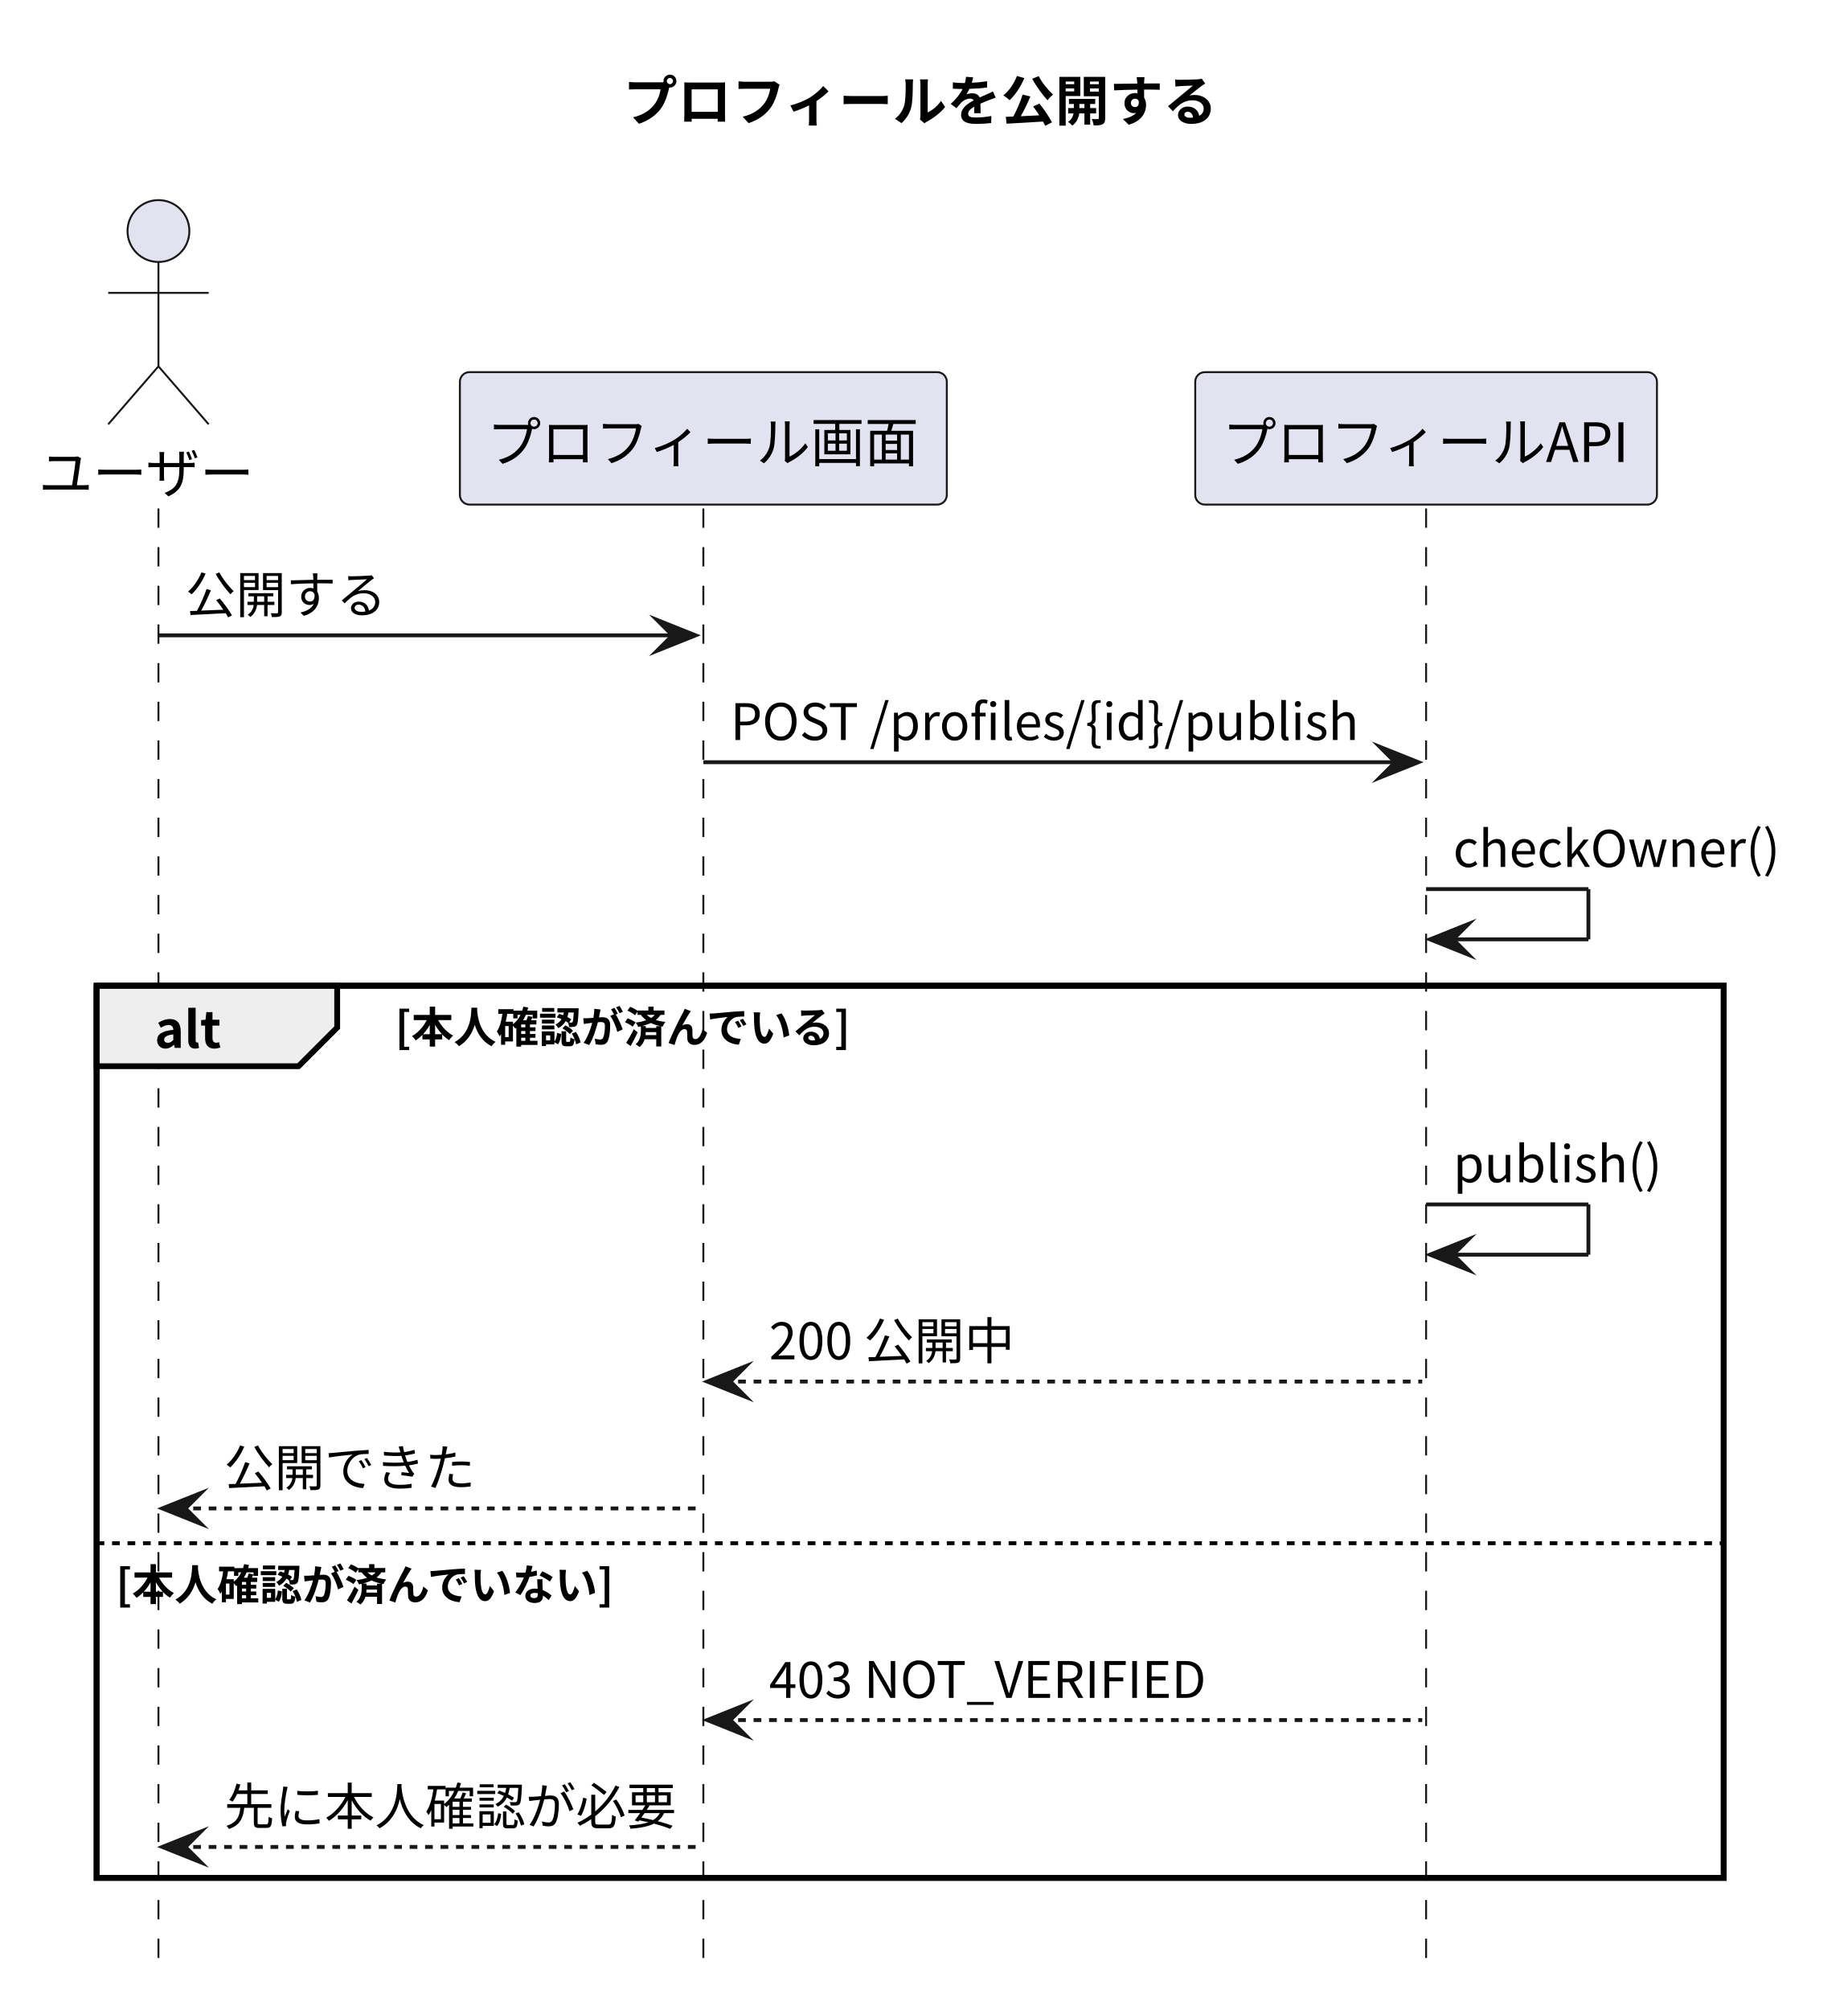
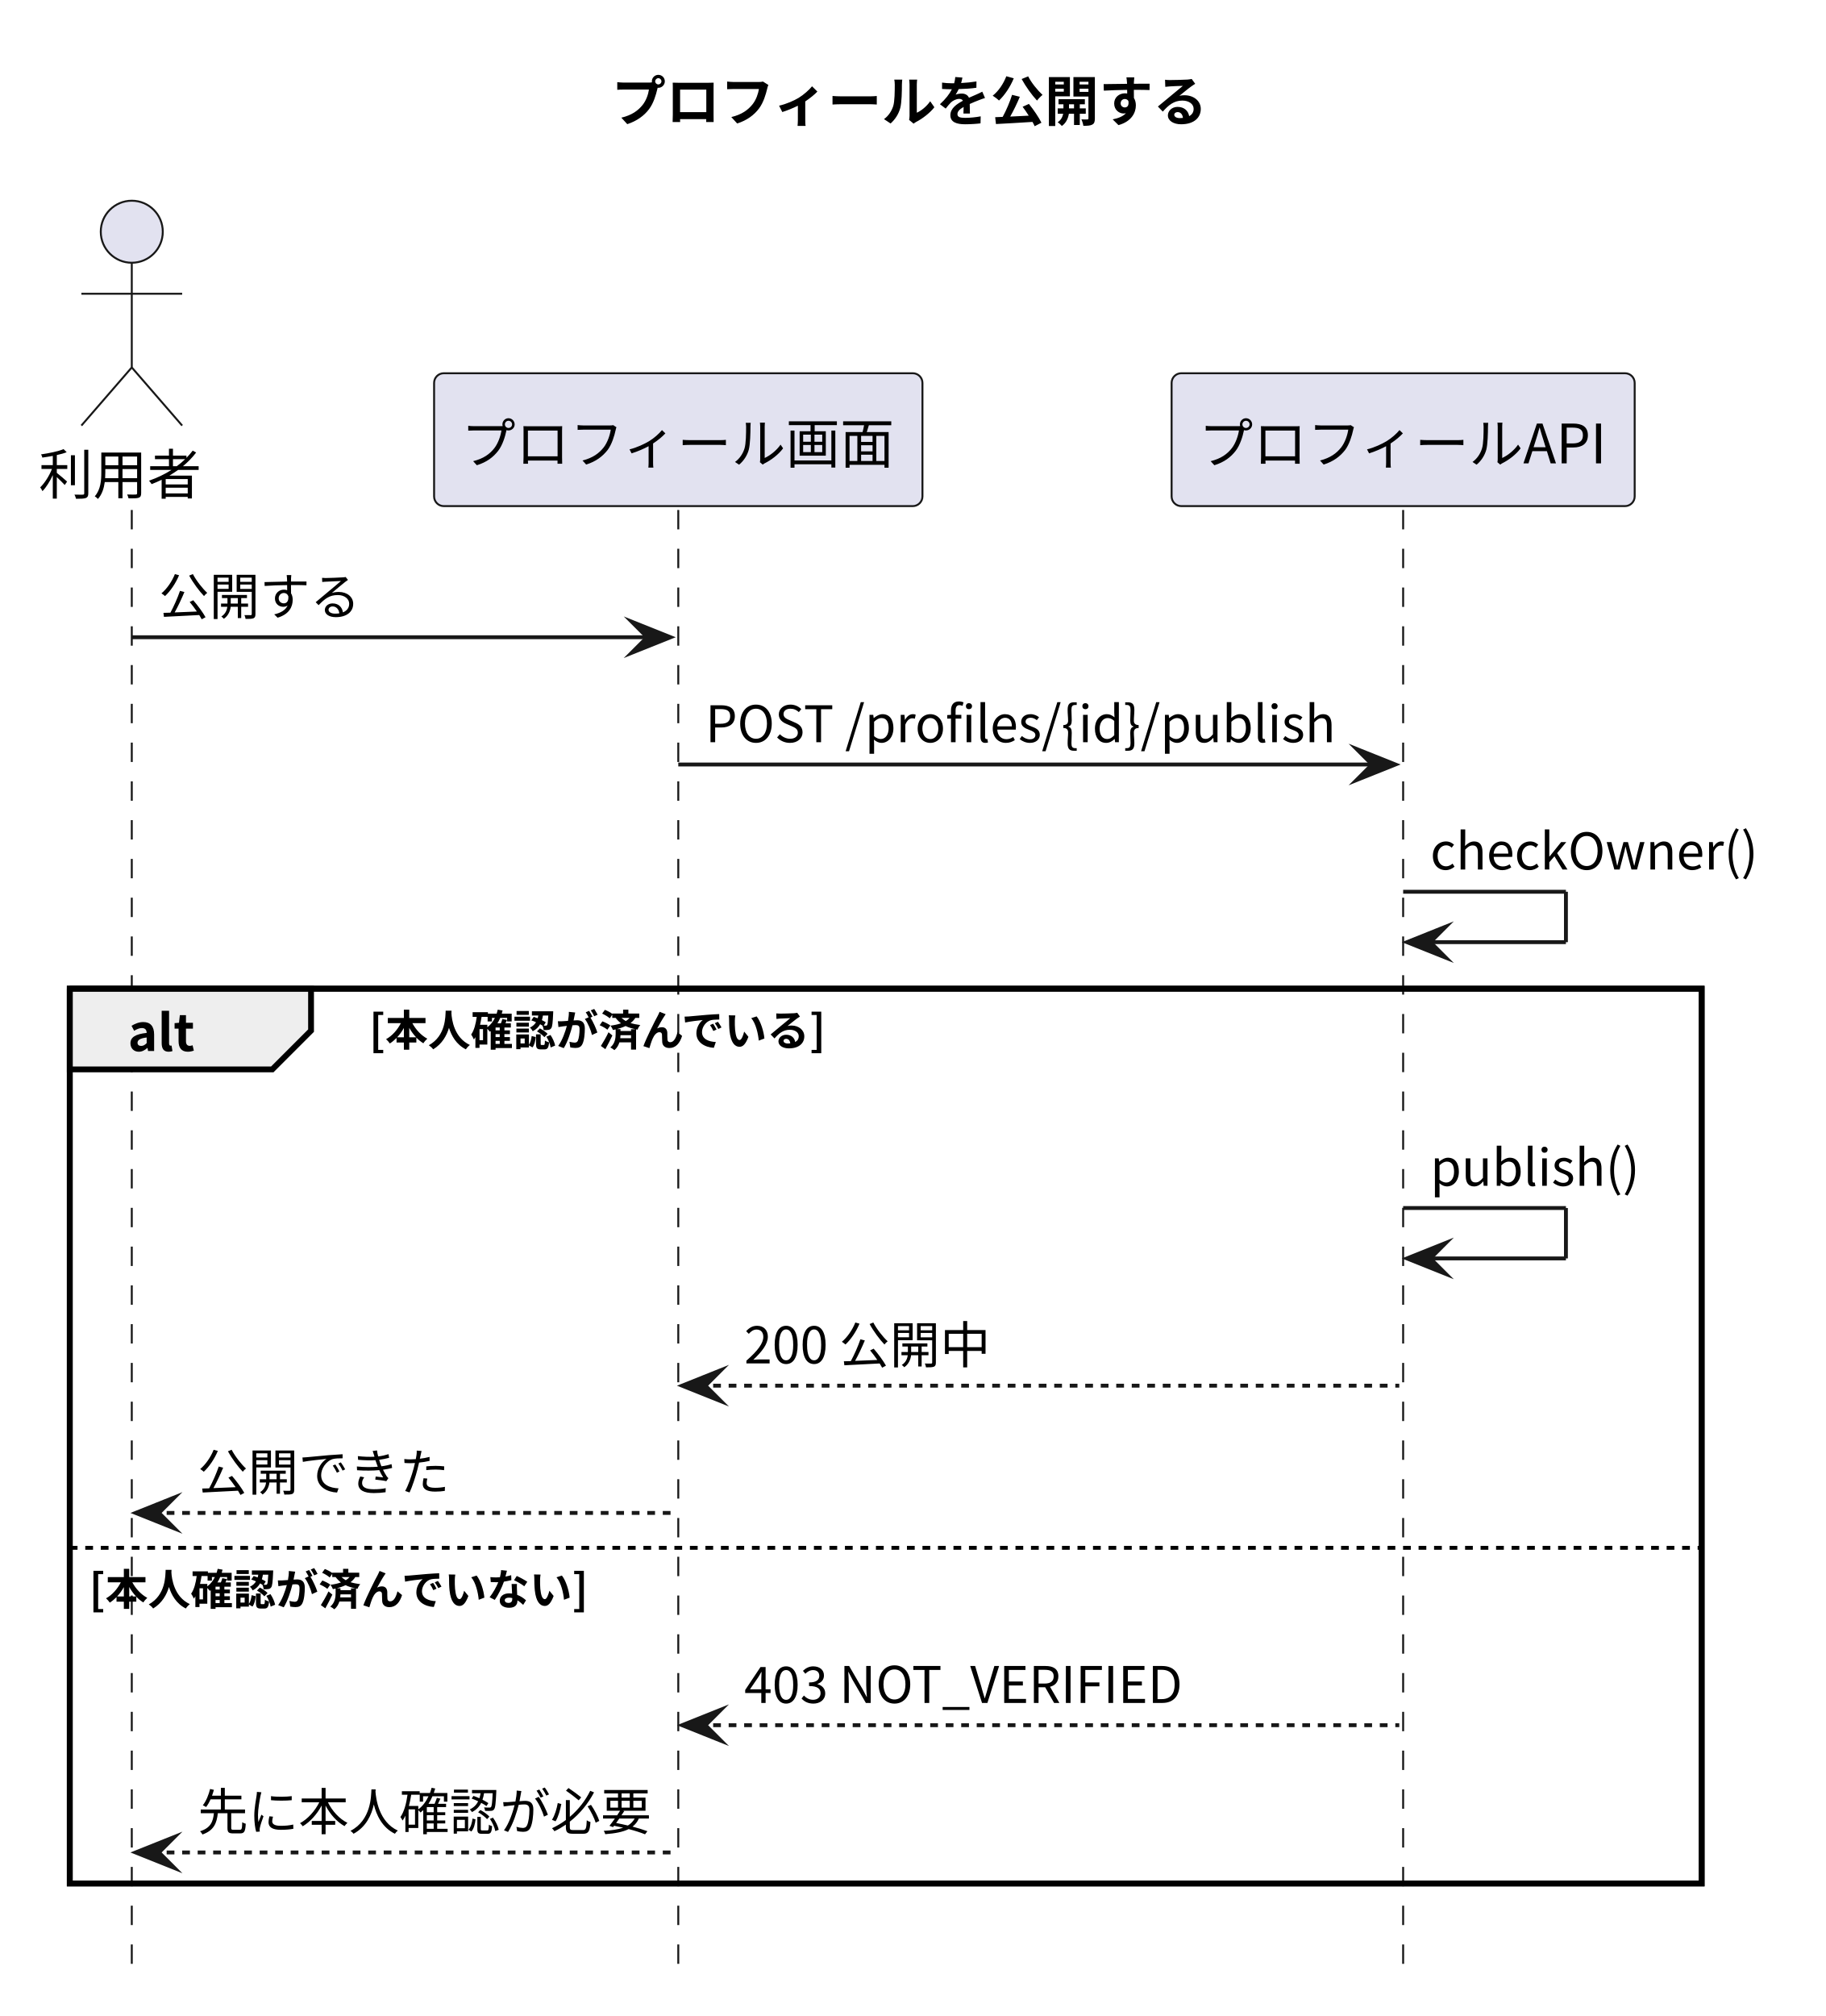
- <svg xmlns="http://www.w3.org/2000/svg" version="1.1" data-diagram-type="SEQUENCE" style="width:478px;height:520px;background:#FFFFFF;" width="478px" height="520px" viewBox="0 0 478 520" zoomAndPan="magnify" preserveAspectRatio="none" contentStyleType="text/css">
+ <svg xmlns="http://www.w3.org/2000/svg" version="1.1" data-diagram-type="SEQUENCE" style="width:471px;height:520px;background:#FFFFFF;" width="471px" height="520px" viewBox="0 0 471 520" zoomAndPan="magnify" preserveAspectRatio="none" contentStyleType="text/css">
  <defs />
  <g font-family="sans-serif" lengthAdjust="spacing">
    <g class="title" data-source-line="6">
-       <text x="161.293" y="31.24" fill="#000" font-size="14" textLength="153.999" font-weight="700" font-family="'Noto Sans CJK JP'">プロフィールを公開する</text>
+       <text x="157.793" y="31.24" fill="#000" font-size="14" textLength="153.999" font-weight="700" font-family="'Noto Sans CJK JP'">プロフィールを公開する</text>
    </g>
-     <rect x="25" y="255.016" width="421.035" height="230.8" fill="none" style="stroke:#000;stroke-width:1.5;" />
+     <rect x="18" y="255.016" width="421.035" height="230.8" fill="none" style="stroke:#000;stroke-width:1.5;" />
    <g class="participant-lifeline" data-qualified-name="User" data-entity-uid="part1" id="part1-lifeline" data-source-line="8">
      <g>
-         <rect x="37.5" y="131.544" width="8" height="378.272" fill="#000" fill-opacity="0" />
-         <line x1="41" y1="131.544" x2="41" y2="509.816" style="stroke:#181818;stroke-width:0.5;stroke-dasharray:5,5;" />
+         <rect x="30.5" y="131.544" width="8" height="378.272" fill="#000" fill-opacity="0" />
+         <line x1="34" y1="131.544" x2="34" y2="509.816" style="stroke:#181818;stroke-width:0.5;stroke-dasharray:5,5;" />
      </g>
    </g>
    <g class="participant-lifeline" data-qualified-name="Screen" data-entity-uid="part2" id="part2-lifeline" data-source-line="9">
      <g>
-         <rect x="178.5" y="131.544" width="8" height="378.272" fill="#000" fill-opacity="0" />
-         <line x1="182" y1="131.544" x2="182" y2="509.816" style="stroke:#181818;stroke-width:0.5;stroke-dasharray:5,5;" />
+         <rect x="171.5" y="131.544" width="8" height="378.272" fill="#000" fill-opacity="0" />
+         <line x1="175" y1="131.544" x2="175" y2="509.816" style="stroke:#181818;stroke-width:0.5;stroke-dasharray:5,5;" />
      </g>
    </g>
    <g class="participant-lifeline" data-qualified-name="API" data-entity-uid="part3" id="part3-lifeline" data-source-line="10">
      <g>
-         <rect x="365.52" y="131.544" width="8" height="378.272" fill="#000" fill-opacity="0" />
-         <line x1="369.02" y1="131.544" x2="369.02" y2="509.816" style="stroke:#181818;stroke-width:0.5;stroke-dasharray:5,5;" />
+         <rect x="358.52" y="131.544" width="8" height="378.272" fill="#000" fill-opacity="0" />
+         <line x1="362.02" y1="131.544" x2="362.02" y2="509.816" style="stroke:#181818;stroke-width:0.5;stroke-dasharray:5,5;" />
      </g>
    </g>
    <g class="participant participant-head" data-qualified-name="User" data-entity-uid="part1" id="part1-head" data-source-line="8">
-       <text x="10" y="127.512" fill="#000" font-size="14" textLength="56" font-family="'Noto Sans CJK JP'">ユーザー</text>
-       <ellipse cx="41" cy="59.772" rx="8" ry="8" fill="#E2E2F0" style="stroke:#181818;stroke-width:0.5;" />
-       <path d="M41,67.772 L41,94.772 M28,75.772 L54,75.772 M41,94.772 L28,109.772 M41,94.772 L54,109.772" style="stroke:#181818;stroke-width:0.5;" fill="none" />
+       <text x="10" y="127.512" fill="#000" font-size="14" textLength="42" font-family="'Noto Sans CJK JP'">利用者</text>
+       <ellipse cx="34" cy="59.772" rx="8" ry="8" fill="#E2E2F0" style="stroke:#181818;stroke-width:0.5;" />
+       <path d="M34,67.772 L34,94.772 M21,75.772 L47,75.772 M34,94.772 L21,109.772 M34,94.772 L47,109.772" style="stroke:#181818;stroke-width:0.5;" fill="none" />
    </g>
    <g class="participant participant-head" data-qualified-name="Screen" data-entity-uid="part2" id="part2-head" data-source-line="9">
-       <rect x="119" y="96.272" width="126" height="34.272" fill="#E2E2F0" style="stroke:#181818;stroke-width:0.5;" rx="2.5" ry="2.5" />
-       <text x="126" y="119.512" fill="#000" font-size="14" textLength="112" font-family="'Noto Sans CJK JP'">プロフィール画面</text>
+       <rect x="112" y="96.272" width="126" height="34.272" fill="#E2E2F0" style="stroke:#181818;stroke-width:0.5;" rx="2.5" ry="2.5" />
+       <text x="119" y="119.512" fill="#000" font-size="14" textLength="112" font-family="'Noto Sans CJK JP'">プロフィール画面</text>
    </g>
    <g class="participant participant-head" data-qualified-name="API" data-entity-uid="part3" id="part3-head" data-source-line="10">
-       <rect x="309.282" y="96.272" width="119.476" height="34.272" fill="#E2E2F0" style="stroke:#181818;stroke-width:0.5;" rx="2.5" ry="2.5" />
-       <text x="316.282" y="119.512" fill="#000" font-size="14" textLength="105.476" font-family="'Noto Sans CJK JP'">プロフィールAPI</text>
+       <rect x="302.282" y="96.272" width="119.476" height="34.272" fill="#E2E2F0" style="stroke:#181818;stroke-width:0.5;" rx="2.5" ry="2.5" />
+       <text x="309.282" y="119.512" fill="#000" font-size="14" textLength="105.476" font-family="'Noto Sans CJK JP'">プロフィールAPI</text>
    </g>
    <g class="message" data-entity-1="part1" data-entity-2="part2" id="msg1" data-source-line="12">
-       <polygon points="170,160.368,180,164.368,170,168.368,174,164.368" fill="#181818" style="stroke:#181818;stroke-width:1;stroke-linejoin:miter;stroke-miterlimit:10;" />
-       <line x1="41" y1="164.368" x2="176" y2="164.368" style="stroke:#181818;stroke-width:1;" />
-       <text x="48" y="158.624" fill="#000" font-size="13" textLength="52" font-family="'Noto Sans CJK JP'">公開する</text>
+       <polygon points="163,160.368,173,164.368,163,168.368,167,164.368" fill="#181818" style="stroke:#181818;stroke-width:1;stroke-linejoin:miter;stroke-miterlimit:10;" />
+       <line x1="34" y1="164.368" x2="169" y2="164.368" style="stroke:#181818;stroke-width:1;" />
+       <text x="41" y="158.624" fill="#000" font-size="13" textLength="52" font-family="'Noto Sans CJK JP'">公開する</text>
    </g>
    <g class="message" data-entity-1="part2" data-entity-2="part3" id="msg2" data-source-line="13">
-       <polygon points="357.02,193.192,367.02,197.192,357.02,201.192,361.02,197.192" fill="#181818" style="stroke:#181818;stroke-width:1;stroke-linejoin:miter;stroke-miterlimit:10;" />
-       <line x1="182" y1="197.192" x2="363.02" y2="197.192" style="stroke:#181818;stroke-width:1;" />
-       <text x="189" y="191.448" fill="#000" font-size="13" textLength="163.02" font-family="'Noto Sans CJK JP'">POST /profiles/{id}/publish</text>
+       <polygon points="350.02,193.192,360.02,197.192,350.02,201.192,354.02,197.192" fill="#181818" style="stroke:#181818;stroke-width:1;stroke-linejoin:miter;stroke-miterlimit:10;" />
+       <line x1="175" y1="197.192" x2="356.02" y2="197.192" style="stroke:#181818;stroke-width:1;" />
+       <text x="182" y="191.448" fill="#000" font-size="13" textLength="163.02" font-family="'Noto Sans CJK JP'">POST /profiles/{id}/publish</text>
    </g>
    <g class="message" data-entity-1="part3" data-entity-2="part3" id="msg3" data-source-line="14">
-       <line x1="369.02" y1="230.016" x2="411.02" y2="230.016" style="stroke:#181818;stroke-width:1;" />
-       <line x1="411.02" y1="230.016" x2="411.02" y2="243.016" style="stroke:#181818;stroke-width:1;" />
-       <line x1="370.02" y1="243.016" x2="411.02" y2="243.016" style="stroke:#181818;stroke-width:1;" />
-       <polygon points="380.02,239.016,370.02,243.016,380.02,247.016,376.02,243.016" fill="#181818" style="stroke:#181818;stroke-width:1;stroke-linejoin:miter;stroke-miterlimit:10;" />
-       <text x="376.02" y="224.272" fill="#000" font-size="13" textLength="84.565" font-family="'Noto Sans CJK JP'">checkOwner()</text>
+       <line x1="362.02" y1="230.016" x2="404.02" y2="230.016" style="stroke:#181818;stroke-width:1;" />
+       <line x1="404.02" y1="230.016" x2="404.02" y2="243.016" style="stroke:#181818;stroke-width:1;" />
+       <line x1="363.02" y1="243.016" x2="404.02" y2="243.016" style="stroke:#181818;stroke-width:1;" />
+       <polygon points="373.02,239.016,363.02,243.016,373.02,247.016,369.02,243.016" fill="#181818" style="stroke:#181818;stroke-width:1;stroke-linejoin:miter;stroke-miterlimit:10;" />
+       <text x="369.02" y="224.272" fill="#000" font-size="13" textLength="84.565" font-family="'Noto Sans CJK JP'">checkOwner()</text>
    </g>
-     <path d="M25,255.016 L87.251,255.016 L87.251,265.84 L77.251,275.84 L25,275.84 L25,255.016" style="stroke:#000;stroke-width:1.5;" fill="#EEE" />
-     <rect x="25" y="255.016" width="421.035" height="230.8" fill="none" style="stroke:#000;stroke-width:1.5;" />
-     <text x="40" y="271.096" fill="#000" font-size="13" textLength="17.251" font-weight="700" font-family="'Noto Sans CJK JP'">alt</text>
-     <text x="102.251" y="269.776" fill="#000" font-size="11" textLength="118.315" font-weight="700" font-family="'Noto Sans CJK JP'">[本人確認が済んでいる]</text>
+     <path d="M18,255.016 L80.251,255.016 L80.251,265.84 L70.251,275.84 L18,275.84 L18,255.016" style="stroke:#000;stroke-width:1.5;" fill="#EEE" />
+     <rect x="18" y="255.016" width="421.035" height="230.8" fill="none" style="stroke:#000;stroke-width:1.5;" />
+     <text x="33" y="271.096" fill="#000" font-size="13" textLength="17.251" font-weight="700" font-family="'Noto Sans CJK JP'">alt</text>
+     <text x="95.251" y="269.776" fill="#000" font-size="11" textLength="118.315" font-weight="700" font-family="'Noto Sans CJK JP'">[本人確認が済んでいる]</text>
    <g class="message" data-entity-1="part3" data-entity-2="part3" id="msg4" data-source-line="16">
-       <line x1="369.02" y1="311.592" x2="411.02" y2="311.592" style="stroke:#181818;stroke-width:1;" />
-       <line x1="411.02" y1="311.592" x2="411.02" y2="324.592" style="stroke:#181818;stroke-width:1;" />
-       <line x1="370.02" y1="324.592" x2="411.02" y2="324.592" style="stroke:#181818;stroke-width:1;" />
-       <polygon points="380.02,320.592,370.02,324.592,380.02,328.592,376.02,324.592" fill="#181818" style="stroke:#181818;stroke-width:1;stroke-linejoin:miter;stroke-miterlimit:10;" />
-       <text x="376.02" y="305.848" fill="#000" font-size="13" textLength="54.015" font-family="'Noto Sans CJK JP'">publish()</text>
+       <line x1="362.02" y1="311.592" x2="404.02" y2="311.592" style="stroke:#181818;stroke-width:1;" />
+       <line x1="404.02" y1="311.592" x2="404.02" y2="324.592" style="stroke:#181818;stroke-width:1;" />
+       <line x1="363.02" y1="324.592" x2="404.02" y2="324.592" style="stroke:#181818;stroke-width:1;" />
+       <polygon points="373.02,320.592,363.02,324.592,373.02,328.592,369.02,324.592" fill="#181818" style="stroke:#181818;stroke-width:1;stroke-linejoin:miter;stroke-miterlimit:10;" />
+       <text x="369.02" y="305.848" fill="#000" font-size="13" textLength="54.015" font-family="'Noto Sans CJK JP'">publish()</text>
    </g>
    <g class="message" data-entity-1="part3" data-entity-2="part2" id="msg5" data-source-line="17">
-       <polygon points="193,353.416,183,357.416,193,361.416,189,357.416" fill="#181818" style="stroke:#181818;stroke-width:1;stroke-linejoin:miter;stroke-miterlimit:10;" />
-       <line x1="187" y1="357.416" x2="368.02" y2="357.416" style="stroke:#181818;stroke-width:1;stroke-dasharray:2,2;" />
-       <text x="199" y="351.672" fill="#000" font-size="13" textLength="63.557" font-family="'Noto Sans CJK JP'">200 公開中</text>
+       <polygon points="186,353.416,176,357.416,186,361.416,182,357.416" fill="#181818" style="stroke:#181818;stroke-width:1;stroke-linejoin:miter;stroke-miterlimit:10;" />
+       <line x1="180" y1="357.416" x2="361.02" y2="357.416" style="stroke:#181818;stroke-width:1;stroke-dasharray:2,2;" />
+       <text x="192" y="351.672" fill="#000" font-size="13" textLength="63.557" font-family="'Noto Sans CJK JP'">200 公開中</text>
    </g>
    <g class="message" data-entity-1="part2" data-entity-2="part1" id="msg6" data-source-line="18">
-       <polygon points="52,386.24,42,390.24,52,394.24,48,390.24" fill="#181818" style="stroke:#181818;stroke-width:1;stroke-linejoin:miter;stroke-miterlimit:10;" />
-       <line x1="46" y1="390.24" x2="181" y2="390.24" style="stroke:#181818;stroke-width:1;stroke-dasharray:2,2;" />
-       <text x="58" y="384.496" fill="#000" font-size="13" textLength="65" font-family="'Noto Sans CJK JP'">公開できた</text>
+       <polygon points="45,386.24,35,390.24,45,394.24,41,390.24" fill="#181818" style="stroke:#181818;stroke-width:1;stroke-linejoin:miter;stroke-miterlimit:10;" />
+       <line x1="39" y1="390.24" x2="174" y2="390.24" style="stroke:#181818;stroke-width:1;stroke-dasharray:2,2;" />
+       <text x="51" y="384.496" fill="#000" font-size="13" textLength="65" font-family="'Noto Sans CJK JP'">公開できた</text>
    </g>
-     <line x1="25" y1="399.24" x2="446.035" y2="399.24" style="stroke:#000;stroke-width:1;stroke-dasharray:2,2;" />
-     <text x="30" y="414" fill="#000" font-size="11" textLength="129.315" font-weight="700" font-family="'Noto Sans CJK JP'">[本人確認が済んでいない]</text>
+     <line x1="18" y1="399.24" x2="439.035" y2="399.24" style="stroke:#000;stroke-width:1;stroke-dasharray:2,2;" />
+     <text x="23" y="414" fill="#000" font-size="11" textLength="129.315" font-weight="700" font-family="'Noto Sans CJK JP'">[本人確認が済んでいない]</text>
    <g class="message" data-entity-1="part3" data-entity-2="part2" id="msg7" data-source-line="20">
-       <polygon points="193,440.992,183,444.992,193,448.992,189,444.992" fill="#181818" style="stroke:#181818;stroke-width:1;stroke-linejoin:miter;stroke-miterlimit:10;" />
-       <line x1="187" y1="444.992" x2="368.02" y2="444.992" style="stroke:#181818;stroke-width:1;stroke-dasharray:2,2;" />
-       <text x="199" y="439.248" fill="#000" font-size="13" textLength="113.438" font-family="'Noto Sans CJK JP'">403 NOT_VERIFIED</text>
+       <polygon points="186,440.992,176,444.992,186,448.992,182,444.992" fill="#181818" style="stroke:#181818;stroke-width:1;stroke-linejoin:miter;stroke-miterlimit:10;" />
+       <line x1="180" y1="444.992" x2="361.02" y2="444.992" style="stroke:#181818;stroke-width:1;stroke-dasharray:2,2;" />
+       <text x="192" y="439.248" fill="#000" font-size="13" textLength="113.438" font-family="'Noto Sans CJK JP'">403 NOT_VERIFIED</text>
    </g>
    <g class="message" data-entity-1="part2" data-entity-2="part1" id="msg8" data-source-line="21">
-       <polygon points="52,473.816,42,477.816,52,481.816,48,477.816" fill="#181818" style="stroke:#181818;stroke-width:1;stroke-linejoin:miter;stroke-miterlimit:10;" />
-       <line x1="46" y1="477.816" x2="181" y2="477.816" style="stroke:#181818;stroke-width:1;stroke-dasharray:2,2;" />
-       <text x="58" y="472.072" fill="#000" font-size="13" textLength="117" font-family="'Noto Sans CJK JP'">先に本人確認が必要</text>
+       <polygon points="45,473.816,35,477.816,45,481.816,41,477.816" fill="#181818" style="stroke:#181818;stroke-width:1;stroke-linejoin:miter;stroke-miterlimit:10;" />
+       <line x1="39" y1="477.816" x2="174" y2="477.816" style="stroke:#181818;stroke-width:1;stroke-dasharray:2,2;" />
+       <text x="51" y="472.072" fill="#000" font-size="13" textLength="117" font-family="'Noto Sans CJK JP'">先に本人確認が必要</text>
    </g>
  </g>
</svg>
